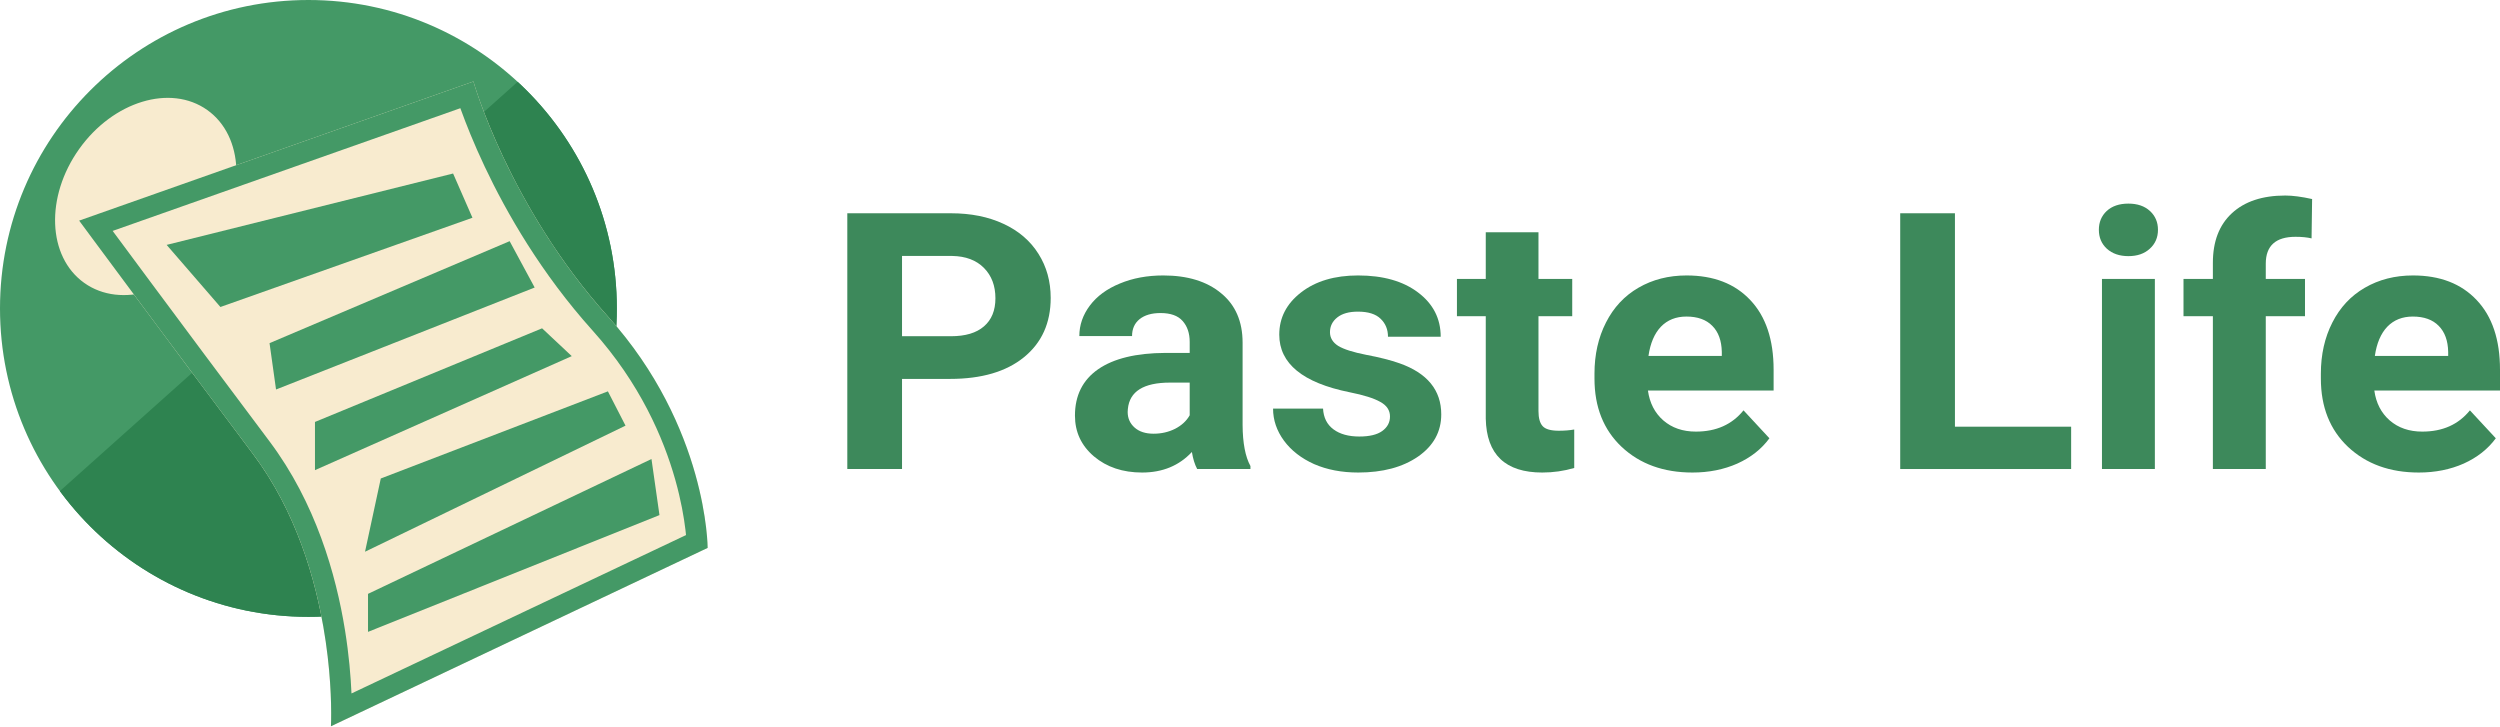
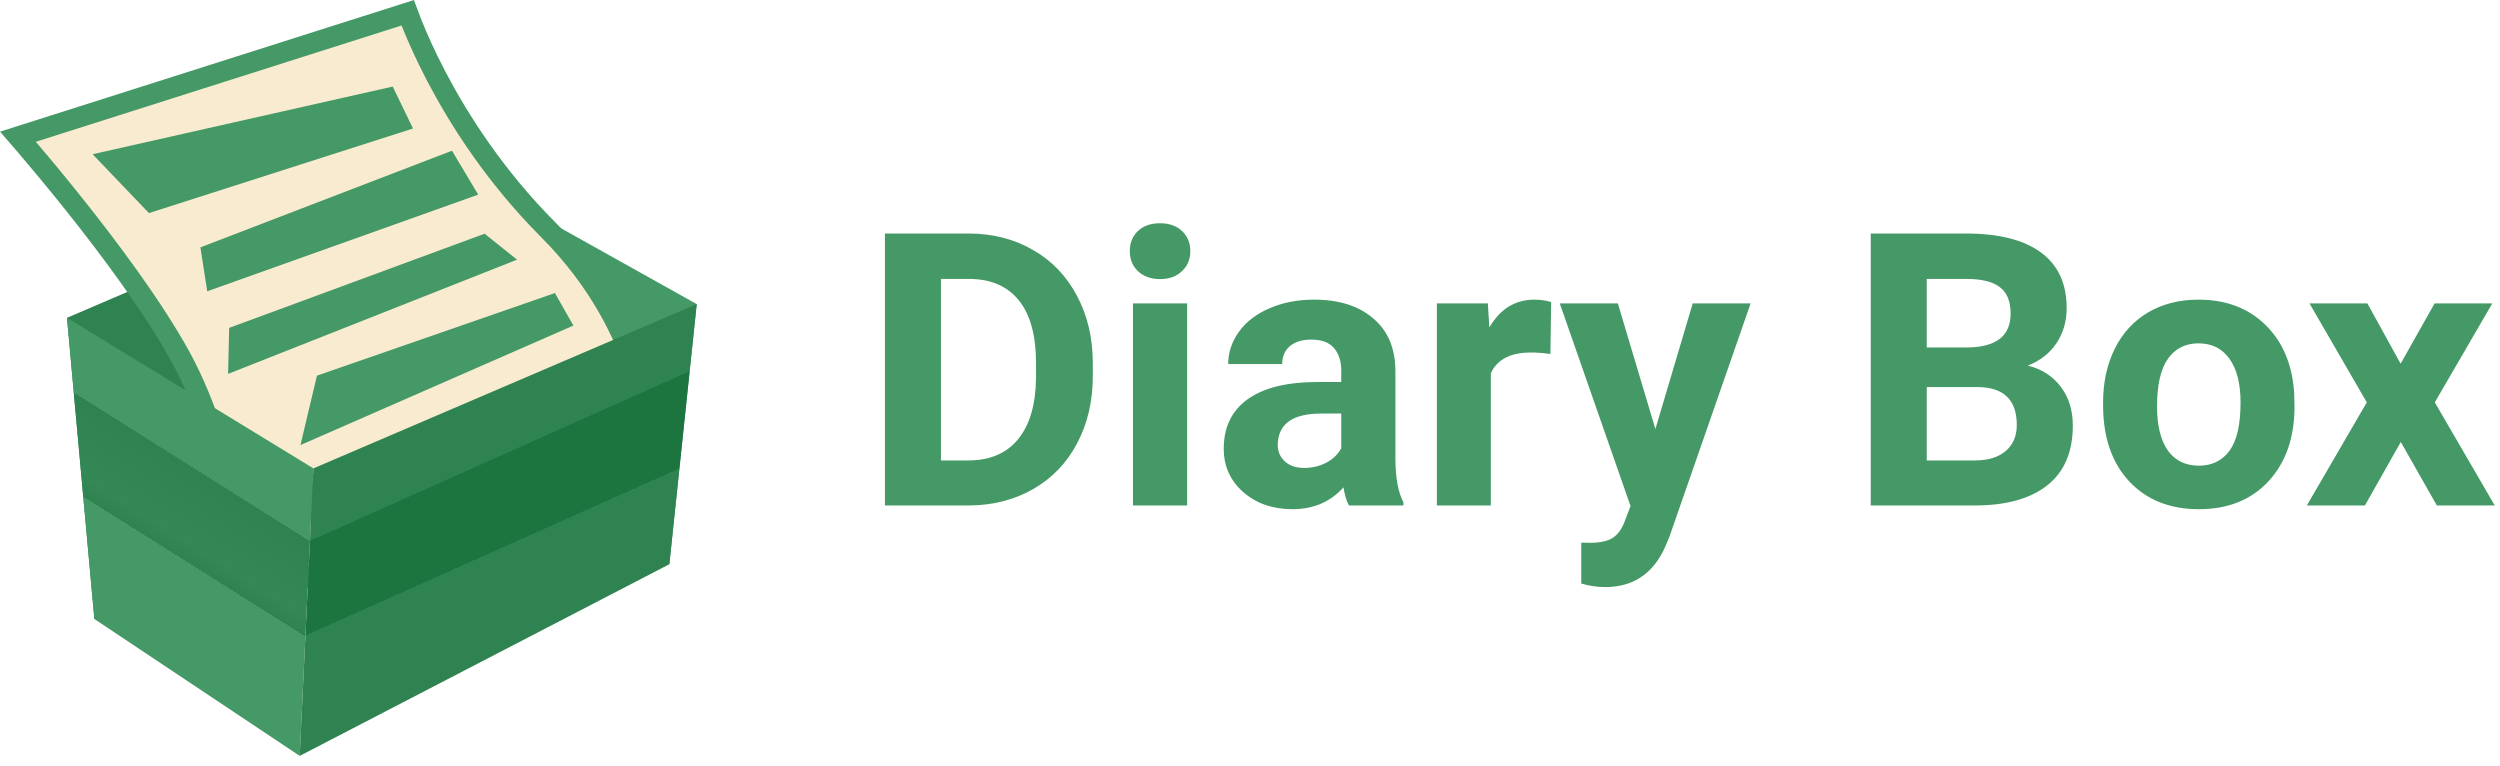
- <svg xmlns="http://www.w3.org/2000/svg" width="1074" height="312" viewBox="0 0 1074 312" fill="none">
-   <path d="M265 132.5C265 205.678 205.678 265 132.5 265C59.322 265 0 205.678 0 132.5C0 59.322 59.322 0 132.5 0C205.678 0 265 59.322 265 132.5Z" fill="#449966" />
-   <mask id="mask0" mask-type="alpha" maskUnits="userSpaceOnUse" x="0" y="0" width="265" height="265">
-     <path d="M265 132.5C265 205.678 205.678 265 132.5 265C59.322 265 0 205.678 0 132.5C0 59.322 59.322 0 132.5 0C205.678 0 265 59.322 265 132.5Z" fill="#37E4A8" />
-   </mask>
-   <g mask="url(#mask0)">
-     <path d="M225.876 225.876C328.217 123.535 284.718 77.333 233.02 25.636L21.013 215.169C72.71 266.867 123.535 328.217 225.876 225.876Z" fill="#2E8350" />
-   </g>
-   <path d="M91.246 104.779C76.648 125.289 51.999 132.793 36.19 121.541C20.381 110.289 19.398 84.541 33.995 64.032C48.593 43.522 73.242 36.018 89.052 47.27C104.861 58.522 105.843 84.27 91.246 104.779Z" fill="#F8EBCF" />
-   <path d="M34 94.778L203.379 35C203.379 35 218.472 88.463 261.236 136.033C304 183.603 304 235.383 304 235.383L142.168 312C142.168 312 145.941 244.644 108.627 194.97C71.314 145.295 34 94.778 34 94.778Z" fill="#F8EBCF" />
-   <path fill-rule="evenodd" clip-rule="evenodd" d="M203.379 35C203.379 35 204.258 38.114 206.193 43.509C212.276 60.464 228.793 99.945 261.236 136.033C304 183.603 304 235.383 304 235.383L142.168 312C142.168 312 142.373 308.328 142.214 302.067C141.69 281.512 137.229 233.047 108.627 194.97C79.982 156.835 51.337 118.204 39.573 102.313C36.014 97.504 34 94.778 34 94.778L203.379 35ZM197.771 46.481L48.393 99.2C52.417 104.634 57.938 112.082 64.478 120.887C78.465 139.718 97.111 164.752 115.755 189.572C135.615 216.011 144.357 246.854 148.203 270.678C149.927 281.356 150.688 290.753 151.002 297.907L294.713 229.869C294.645 229.176 294.564 228.424 294.468 227.616C293.847 222.419 292.594 214.929 290.067 205.997C285.012 188.133 274.891 164.602 254.609 142.04C232.487 117.432 217.579 91.373 208.204 71.518C203.509 61.575 200.18 53.142 198.015 47.159C197.932 46.929 197.85 46.703 197.771 46.481Z" fill="#449966" />
-   <path fill-rule="evenodd" clip-rule="evenodd" d="M202.965 93.545L94.689 131.884L71.591 105.201L194.648 74.537L202.965 93.545Z" fill="#449966" />
-   <path fill-rule="evenodd" clip-rule="evenodd" d="M229.693 123.52L118.584 167.327L115.796 147.415L218.941 103.608L229.693 123.52Z" fill="#449966" />
-   <path fill-rule="evenodd" clip-rule="evenodd" d="M245.623 152.991L135.31 201.974L135.31 181.266L232.879 141.043L245.623 152.991Z" fill="#449966" />
-   <path fill-rule="evenodd" clip-rule="evenodd" d="M268.721 182.859L156.815 237.02L163.585 205.559L261.154 168.124L268.721 182.859Z" fill="#449966" />
-   <path fill-rule="evenodd" clip-rule="evenodd" d="M283.309 221.282L158.097 271.45L158.097 255.122L279.872 197.195L283.309 221.282Z" fill="#449966" />
-   <path d="M387.51 162.78V201.491H364V91.621H408.512C417.08 91.621 424.603 93.131 431.082 96.149C437.612 99.167 442.628 103.469 446.128 109.053C449.628 114.586 451.379 120.9 451.379 127.993C451.379 138.759 447.539 147.26 439.859 153.498C432.231 159.686 421.652 162.78 408.12 162.78H387.51ZM387.51 144.443H408.512C414.729 144.443 419.457 143.035 422.696 140.217C425.988 137.4 427.634 133.376 427.634 128.144C427.634 122.761 425.988 118.41 422.696 115.089C419.405 111.769 414.86 110.059 409.061 109.958H387.51V144.443Z" fill="#3D895B" />
-   <path d="M514.307 201.491C513.262 199.529 512.504 197.089 512.034 194.171C506.549 200.057 499.417 203 490.64 203C482.333 203 475.437 200.686 469.951 196.058C464.518 191.43 461.801 185.594 461.801 178.551C461.801 169.898 465.119 163.258 471.754 158.63C478.441 154.001 488.08 151.662 500.671 151.612H511.094V146.933C511.094 143.16 510.075 140.142 508.038 137.878C506.052 135.614 502.891 134.483 498.555 134.483C494.741 134.483 491.737 135.363 489.543 137.124C487.401 138.884 486.33 141.299 486.33 144.368H463.682C463.682 139.639 465.197 135.262 468.227 131.238C471.258 127.213 475.542 124.069 481.079 121.805C486.617 119.491 492.834 118.334 499.731 118.334C510.18 118.334 518.46 120.875 524.573 125.956C530.738 130.986 533.82 138.079 533.82 147.235V182.626C533.872 190.373 534.996 196.234 537.19 200.208V201.491H514.307ZM495.577 186.323C498.921 186.323 502.003 185.619 504.824 184.211C507.646 182.752 509.735 180.815 511.094 178.4V164.365H502.63C491.293 164.365 485.259 168.138 484.528 175.684L484.449 176.966C484.449 179.683 485.442 181.922 487.427 183.682C489.412 185.443 492.129 186.323 495.577 186.323Z" fill="#3D895B" />
-   <path d="M597.14 178.928C597.14 176.262 595.756 174.174 592.987 172.665C590.27 171.106 585.882 169.722 579.821 168.515C559.655 164.44 549.572 156.19 549.572 143.764C549.572 136.52 552.68 130.483 558.897 125.654C565.167 120.774 573.343 118.334 583.426 118.334C594.188 118.334 602.783 120.774 609.209 125.654C615.687 130.534 618.926 136.872 618.926 144.67H596.278C596.278 141.551 595.233 138.985 593.143 136.973C591.054 134.91 587.788 133.879 583.348 133.879C579.534 133.879 576.582 134.709 574.492 136.369C572.402 138.029 571.358 140.142 571.358 142.708C571.358 145.122 572.533 147.084 574.884 148.594C577.287 150.052 581.31 151.335 586.953 152.442C592.595 153.498 597.349 154.706 601.215 156.064C613.179 160.29 619.161 167.609 619.161 178.023C619.161 185.468 615.844 191.505 609.209 196.133C602.574 200.711 594.006 203 583.504 203C576.399 203 570.078 201.793 564.54 199.378C559.054 196.913 554.744 193.568 551.609 189.342C548.475 185.066 546.907 180.463 546.907 175.533H568.38C568.589 179.406 570.078 182.374 572.847 184.437C575.616 186.499 579.325 187.531 583.975 187.531C588.311 187.531 591.576 186.751 593.77 185.191C596.017 183.582 597.14 181.494 597.14 178.928Z" fill="#3D895B" />
-   <path d="M660.93 99.771V119.843H675.428V135.841H660.93V176.589C660.93 179.607 661.531 181.771 662.733 183.079C663.934 184.387 666.233 185.041 669.629 185.041C672.137 185.041 674.357 184.865 676.29 184.512V201.038C671.849 202.346 667.278 203 662.576 203C646.694 203 638.596 195.278 638.283 179.834V135.841H625.901V119.843H638.283V99.771H660.93Z" fill="#3D895B" />
-   <path d="M727.072 203C714.638 203 704.502 199.328 696.666 191.983C688.881 184.638 684.989 174.854 684.989 162.629V160.516C684.989 152.316 686.635 144.997 689.926 138.557C693.217 132.068 697.867 127.088 703.875 123.616C709.936 120.095 716.832 118.334 724.564 118.334C736.162 118.334 745.279 121.856 751.914 128.899C758.601 135.941 761.945 145.927 761.945 158.856V167.76H707.95C708.682 173.093 710.876 177.369 714.533 180.588C718.242 183.808 722.918 185.418 728.561 185.418C737.285 185.418 744.103 182.374 749.014 176.287L760.142 188.285C756.746 192.914 752.149 196.536 746.35 199.152C740.551 201.717 734.125 203 727.072 203ZM724.486 135.992C719.993 135.992 716.336 137.451 713.514 140.368C710.745 143.286 708.969 147.462 708.185 152.895H739.689V151.159C739.584 146.33 738.226 142.607 735.614 139.991C733.001 137.325 729.292 135.992 724.486 135.992Z" fill="#3D895B" />
-   <path d="M839.841 183.305H889.76V201.491H816.331V91.621H839.841V183.305Z" fill="#3D895B" />
-   <path d="M925.731 201.491H903.004V119.843H925.731V201.491ZM901.672 98.715C901.672 95.445 902.795 92.753 905.042 90.641C907.341 88.528 910.449 87.471 914.367 87.471C918.234 87.471 921.316 88.528 923.615 90.641C925.914 92.753 927.063 95.445 927.063 98.715C927.063 102.035 925.887 104.751 923.536 106.864C921.238 108.977 918.181 110.034 914.367 110.034C910.554 110.034 907.471 108.977 905.12 106.864C902.822 104.751 901.672 102.035 901.672 98.715Z" fill="#3D895B" />
-   <path d="M950.651 201.491V135.841H938.034V119.843H950.651V112.901C950.651 103.745 953.368 96.652 958.801 91.621C964.287 86.54 971.941 84 981.763 84C984.897 84 988.737 84.503 993.283 85.509L993.047 102.412C991.167 101.959 988.868 101.733 986.151 101.733C977.635 101.733 973.377 105.581 973.377 113.278V119.843H990.226V135.841H973.377V201.491H950.651Z" fill="#3D895B" />
-   <path d="M1039.13 203C1026.69 203 1016.56 199.328 1008.72 191.983C1000.94 184.638 997.044 174.854 997.044 162.629V160.516C997.044 152.316 998.69 144.997 1001.98 138.557C1005.27 132.068 1009.92 127.088 1015.93 123.616C1021.99 120.095 1028.89 118.334 1036.62 118.334C1048.22 118.334 1057.33 121.856 1063.97 128.899C1070.66 135.941 1074 145.927 1074 158.856V167.76H1020.01C1020.74 173.093 1022.93 177.369 1026.59 180.588C1030.3 183.808 1034.97 185.418 1040.62 185.418C1049.34 185.418 1056.16 182.374 1061.07 176.287L1072.2 188.285C1068.8 192.914 1064.2 196.536 1058.41 199.152C1052.61 201.717 1046.18 203 1039.13 203ZM1036.54 135.992C1032.05 135.992 1028.39 137.451 1025.57 140.368C1022.8 143.286 1021.02 147.462 1020.24 152.895H1051.74V151.159C1051.64 146.33 1050.28 142.607 1047.67 139.991C1045.06 137.325 1041.35 135.992 1036.54 135.992Z" fill="#3D895B" />
+ <svg xmlns="http://www.w3.org/2000/svg" width="183" height="56" viewBox="0 0 183 56" fill="none">
+   <path d="M64.777 37V17.094H70.902C72.652 17.094 74.216 17.49 75.592 18.283C76.977 19.067 78.057 20.188 78.832 21.646C79.607 23.096 79.994 24.745 79.994 26.596V27.512C79.994 29.362 79.611 31.007 78.846 32.447C78.089 33.887 77.018 35.004 75.633 35.797C74.247 36.59 72.684 36.991 70.943 37H64.777ZM68.879 20.416V33.705H70.861C72.466 33.705 73.691 33.181 74.539 32.133C75.387 31.085 75.82 29.585 75.838 27.635V26.582C75.838 24.559 75.419 23.027 74.58 21.988C73.742 20.94 72.516 20.416 70.902 20.416H68.879ZM86.898 37H82.934V22.207H86.898V37ZM82.701 18.379C82.701 17.787 82.897 17.299 83.289 16.916C83.69 16.533 84.232 16.342 84.916 16.342C85.591 16.342 86.128 16.533 86.529 16.916C86.93 17.299 87.131 17.787 87.131 18.379C87.131 18.98 86.926 19.473 86.516 19.855C86.115 20.238 85.581 20.43 84.916 20.43C84.251 20.43 83.713 20.238 83.303 19.855C82.902 19.473 82.701 18.98 82.701 18.379ZM98.738 37C98.556 36.645 98.424 36.203 98.342 35.674C97.385 36.74 96.141 37.273 94.609 37.273C93.16 37.273 91.957 36.854 91 36.016C90.052 35.177 89.578 34.12 89.578 32.844C89.578 31.276 90.157 30.073 91.314 29.234C92.481 28.396 94.163 27.972 96.359 27.963H98.178V27.115C98.178 26.432 98 25.885 97.644 25.475C97.298 25.064 96.747 24.859 95.99 24.859C95.325 24.859 94.801 25.019 94.418 25.338C94.044 25.657 93.857 26.094 93.857 26.65H89.906C89.906 25.794 90.171 25.001 90.699 24.271C91.228 23.542 91.975 22.973 92.941 22.562C93.908 22.143 94.992 21.934 96.195 21.934C98.018 21.934 99.463 22.394 100.529 23.314C101.605 24.226 102.143 25.511 102.143 27.17V33.582C102.152 34.986 102.348 36.047 102.73 36.768V37H98.738ZM95.471 34.252C96.054 34.252 96.592 34.124 97.084 33.869C97.576 33.605 97.941 33.254 98.178 32.816V30.273H96.701C94.723 30.273 93.671 30.957 93.543 32.324L93.529 32.557C93.529 33.049 93.703 33.454 94.049 33.773C94.395 34.092 94.869 34.252 95.471 34.252ZM113.49 25.912C112.952 25.839 112.479 25.803 112.068 25.803C110.574 25.803 109.594 26.309 109.129 27.32V37H105.178V22.207H108.91L109.02 23.971C109.812 22.613 110.911 21.934 112.314 21.934C112.752 21.934 113.162 21.993 113.545 22.111L113.49 25.912ZM121.174 31.408L123.908 22.207H128.146L122.199 39.297L121.871 40.076C120.987 42.008 119.529 42.975 117.496 42.975C116.922 42.975 116.339 42.888 115.746 42.715V39.721L116.348 39.734C117.095 39.734 117.651 39.62 118.016 39.393C118.389 39.165 118.681 38.786 118.891 38.258L119.355 37.041L114.174 22.207H118.426L121.174 31.408ZM136.938 37V17.094H143.91C146.326 17.094 148.158 17.559 149.406 18.488C150.655 19.409 151.279 20.762 151.279 22.549C151.279 23.524 151.029 24.385 150.527 25.133C150.026 25.871 149.329 26.413 148.436 26.76C149.456 27.015 150.258 27.53 150.842 28.305C151.434 29.079 151.73 30.027 151.73 31.148C151.73 33.062 151.12 34.512 149.898 35.496C148.677 36.48 146.936 36.982 144.676 37H136.938ZM141.039 28.332V33.705H144.553C145.519 33.705 146.271 33.477 146.809 33.022C147.355 32.557 147.629 31.919 147.629 31.107C147.629 29.285 146.686 28.359 144.799 28.332H141.039ZM141.039 25.434H144.074C146.143 25.397 147.178 24.572 147.178 22.959C147.178 22.057 146.913 21.41 146.385 21.018C145.865 20.616 145.04 20.416 143.91 20.416H141.039V25.434ZM153.945 29.467C153.945 27.999 154.228 26.691 154.793 25.543C155.358 24.395 156.169 23.506 157.227 22.877C158.293 22.248 159.528 21.934 160.932 21.934C162.928 21.934 164.555 22.544 165.812 23.766C167.079 24.987 167.786 26.646 167.932 28.742L167.959 29.754C167.959 32.023 167.326 33.846 166.059 35.223C164.792 36.59 163.092 37.273 160.959 37.273C158.826 37.273 157.122 36.59 155.846 35.223C154.579 33.855 153.945 31.996 153.945 29.645V29.467ZM157.896 29.754C157.896 31.158 158.161 32.233 158.689 32.98C159.218 33.719 159.975 34.088 160.959 34.088C161.916 34.088 162.663 33.723 163.201 32.994C163.739 32.256 164.008 31.08 164.008 29.467C164.008 28.09 163.739 27.024 163.201 26.268C162.663 25.511 161.907 25.133 160.932 25.133C159.965 25.133 159.218 25.511 158.689 26.268C158.161 27.015 157.896 28.177 157.896 29.754ZM175.725 26.623L178.213 22.207H182.438L178.227 29.453L182.615 37H178.377L175.738 32.352L173.113 37H168.861L173.25 29.453L169.053 22.207H173.291L175.725 26.623Z" fill="#449966" />
+   <path d="M33.964 12.741L51 22.261L48.996 41.301L33.964 33.284V12.741Z" fill="#449966" />
+   <path d="M4.903 23.263L32.962 11.238L33.964 32.783L6.907 45.309L4.903 23.263Z" fill="#2E8350" />
+   <path d="M29.843 0.936C29.925 1.159 30.029 1.431 30.155 1.746C30.536 2.694 31.123 4.035 31.953 5.617C33.61 8.778 36.24 12.917 40.132 16.819C43.859 20.554 45.717 24.447 46.644 27.398C47.107 28.875 47.338 30.115 47.453 30.981C47.498 31.32 47.525 31.601 47.541 31.816L18.341 43.953C18.304 43.685 18.259 43.368 18.205 43.009C18.024 41.812 17.742 40.142 17.336 38.247C16.526 34.472 15.212 29.739 13.191 26.076C11.191 22.452 8.024 18.21 5.378 14.896C4.051 13.234 2.848 11.796 1.976 10.774C1.728 10.483 1.507 10.225 1.317 10.006L29.843 0.936Z" fill="#F8EBCF" stroke="#449966" stroke-width="1.5" />
+   <path fill-rule="evenodd" clip-rule="evenodd" d="M30.232 9.406L10.902 15.598L6.779 11.289L28.747 6.337L30.232 9.406Z" fill="#449966" />
+   <path fill-rule="evenodd" clip-rule="evenodd" d="M35.004 14.247L15.168 21.322L14.67 18.106L33.084 11.032L35.004 14.247Z" fill="#449966" />
+   <path fill-rule="evenodd" clip-rule="evenodd" d="M37.847 19.007L16.695 27.369L16.776 23.999L35.473 17.108L37.847 19.007Z" fill="#449966" />
+   <path fill-rule="evenodd" clip-rule="evenodd" d="M41.971 23.831L21.993 32.578L23.202 27.497L40.62 21.451L41.971 23.831Z" fill="#449966" />
+   <path fill-rule="evenodd" clip-rule="evenodd" d="M44.575 30.036L22.222 38.138L22.222 35.501L43.961 26.146L44.575 30.036Z" fill="#449966" />
+   <path d="M4.903 23.263L22.941 34.286L21.939 55.331L6.907 45.309L4.903 23.263Z" fill="url(#paint0_linear)" />
+   <path d="M22.941 34.286L51 22.261L48.996 41.301L21.939 55.331L22.941 34.286Z" fill="url(#paint1_linear)" />
+   <defs>
+     <linearGradient id="paint0_linear" x1="21.5" y1="32" x2="13" y2="45.5" gradientUnits="userSpaceOnUse">
+       <stop stop-color="#449966" />
+       <stop offset="0.364" stop-color="#449966" />
+       <stop offset="0.365" stop-color="#2E8350" />
+       <stop offset="0.667" stop-color="#348856" />
+       <stop offset="0.745" stop-color="#2E8350" />
+       <stop offset="0.745" stop-color="#449966" />
+       <stop offset="1" stop-color="#449966" />
+     </linearGradient>
+     <linearGradient id="paint1_linear" x1="37" y1="22.5" x2="47.5" y2="46" gradientUnits="userSpaceOnUse">
+       <stop stop-color="#2E8350" />
+       <stop offset="0.379" stop-color="#2E8350" />
+       <stop offset="0.38" stop-color="#1C743F" />
+       <stop offset="0.62" stop-color="#1C743F" />
+       <stop offset="0.62" stop-color="#2E8350" />
+       <stop offset="1" stop-color="#2E8350" />
+     </linearGradient>
+   </defs>
</svg>
